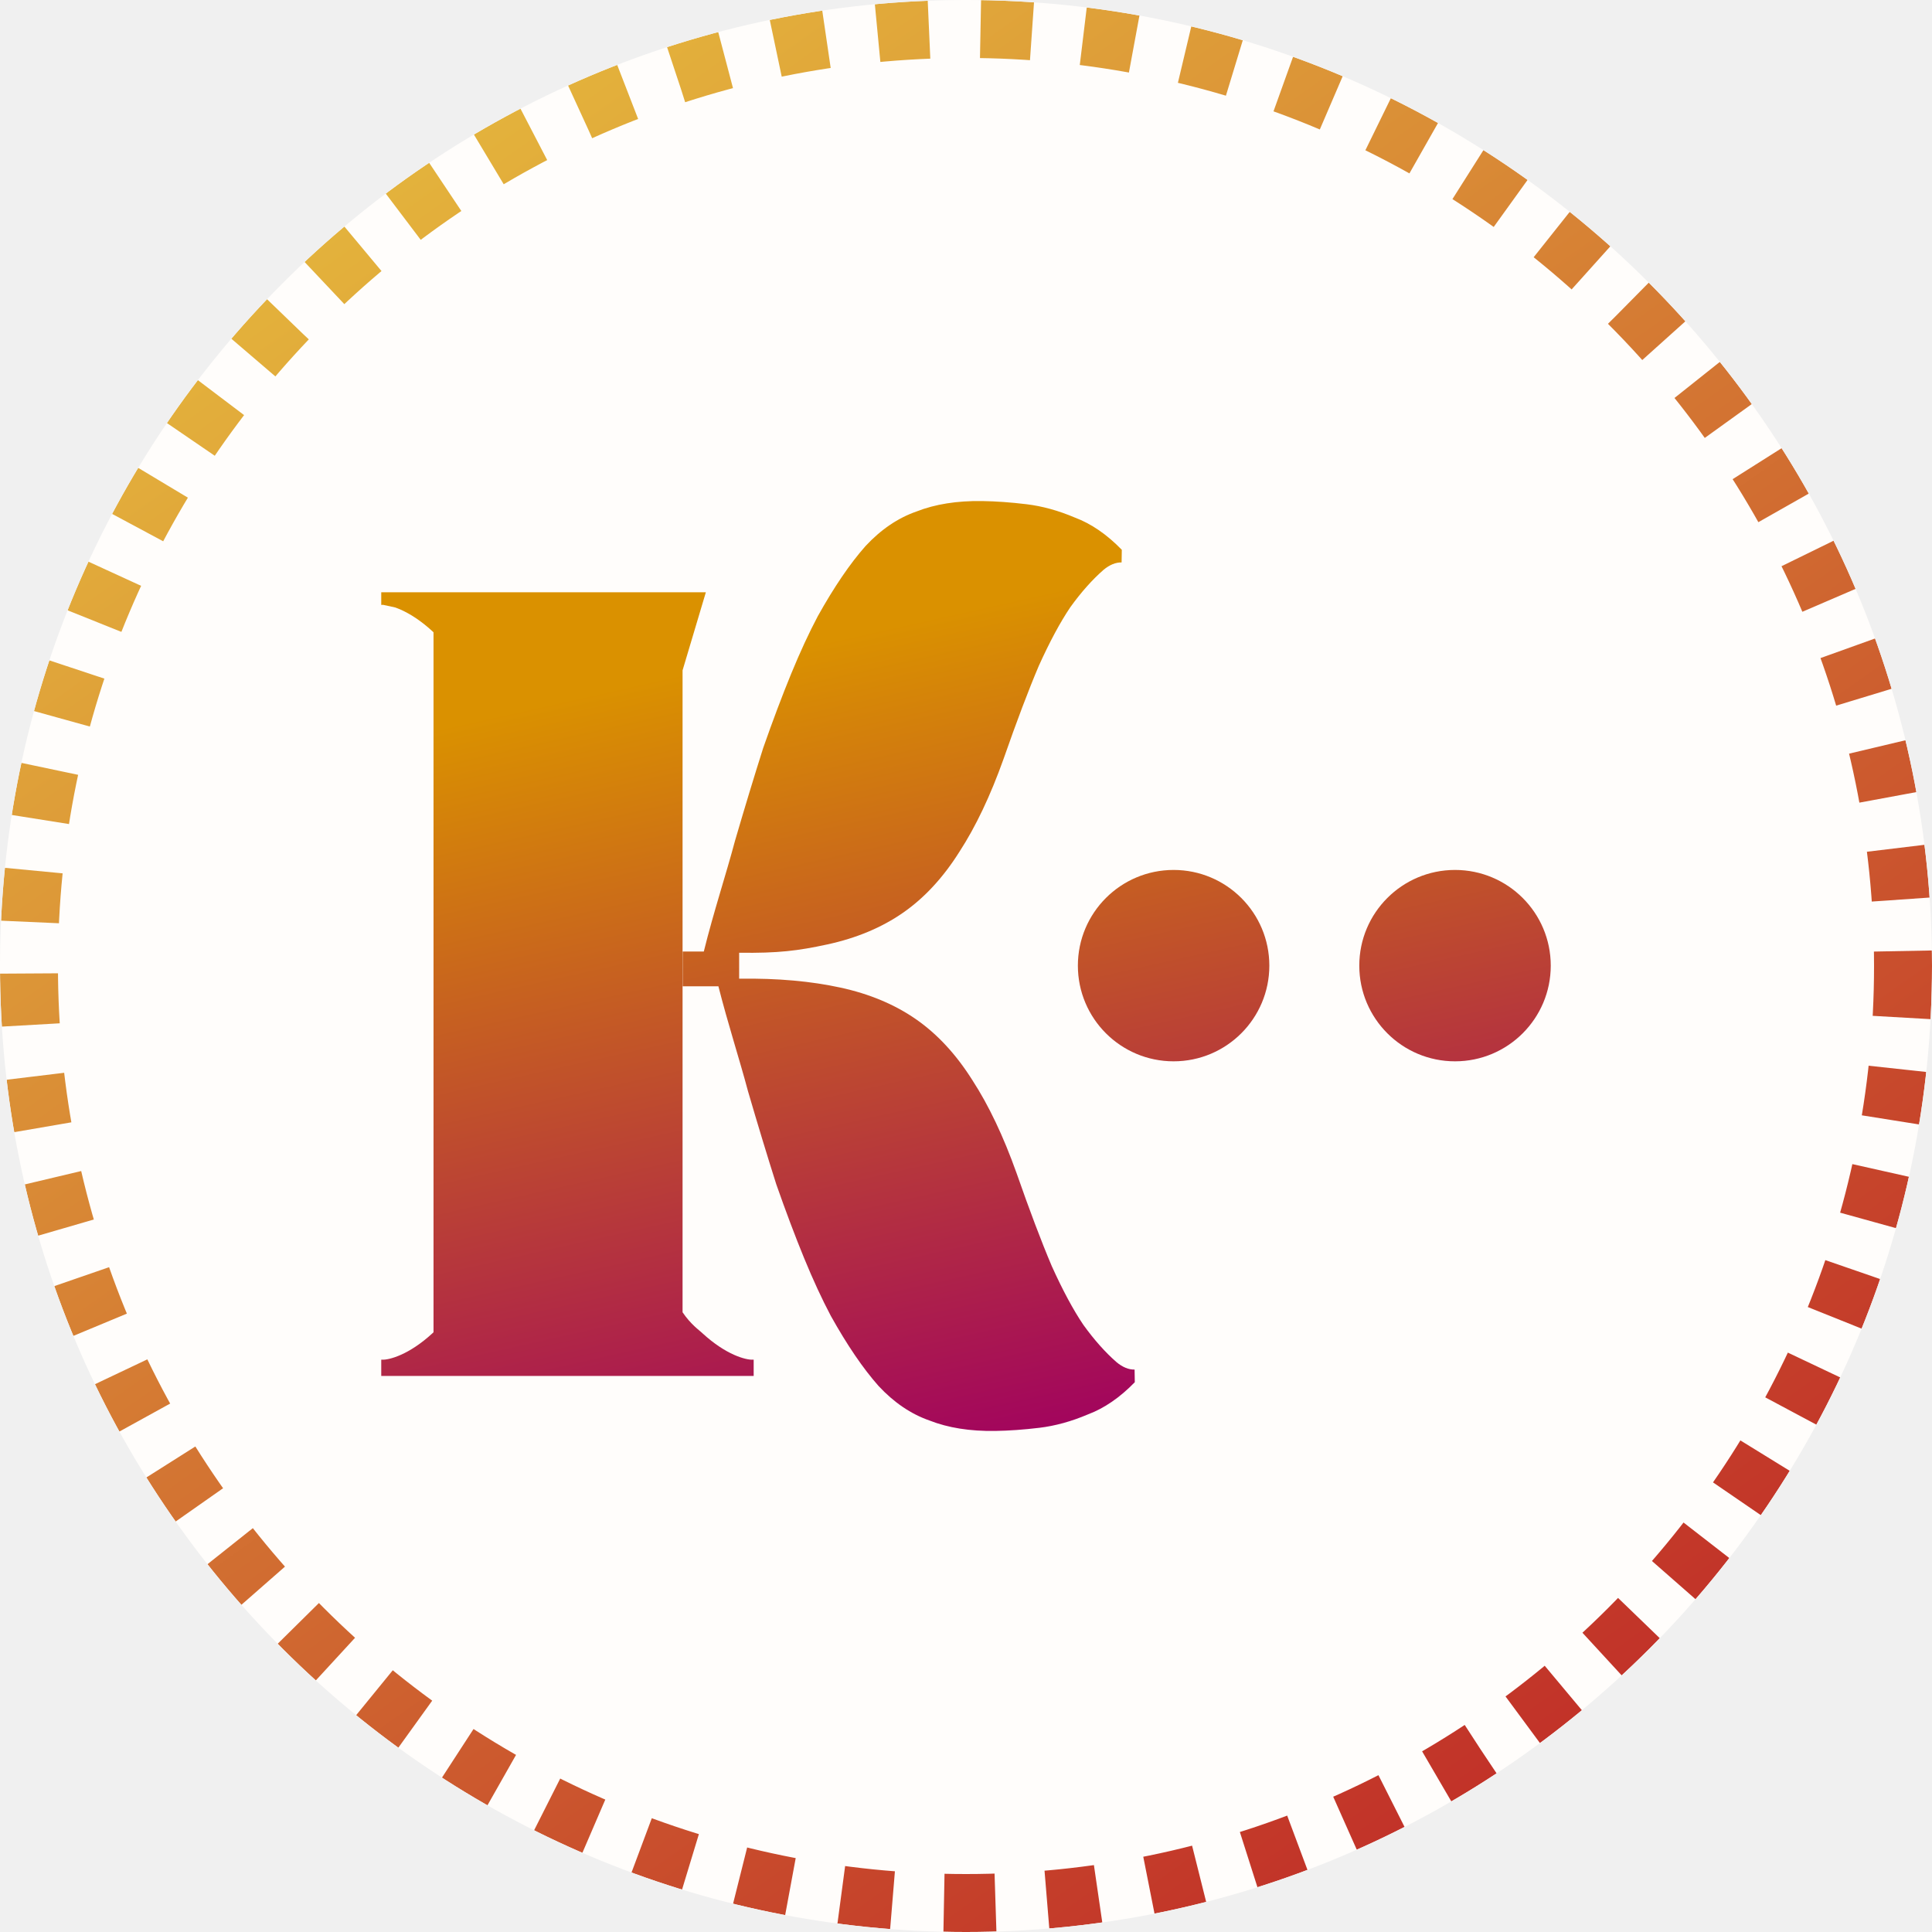
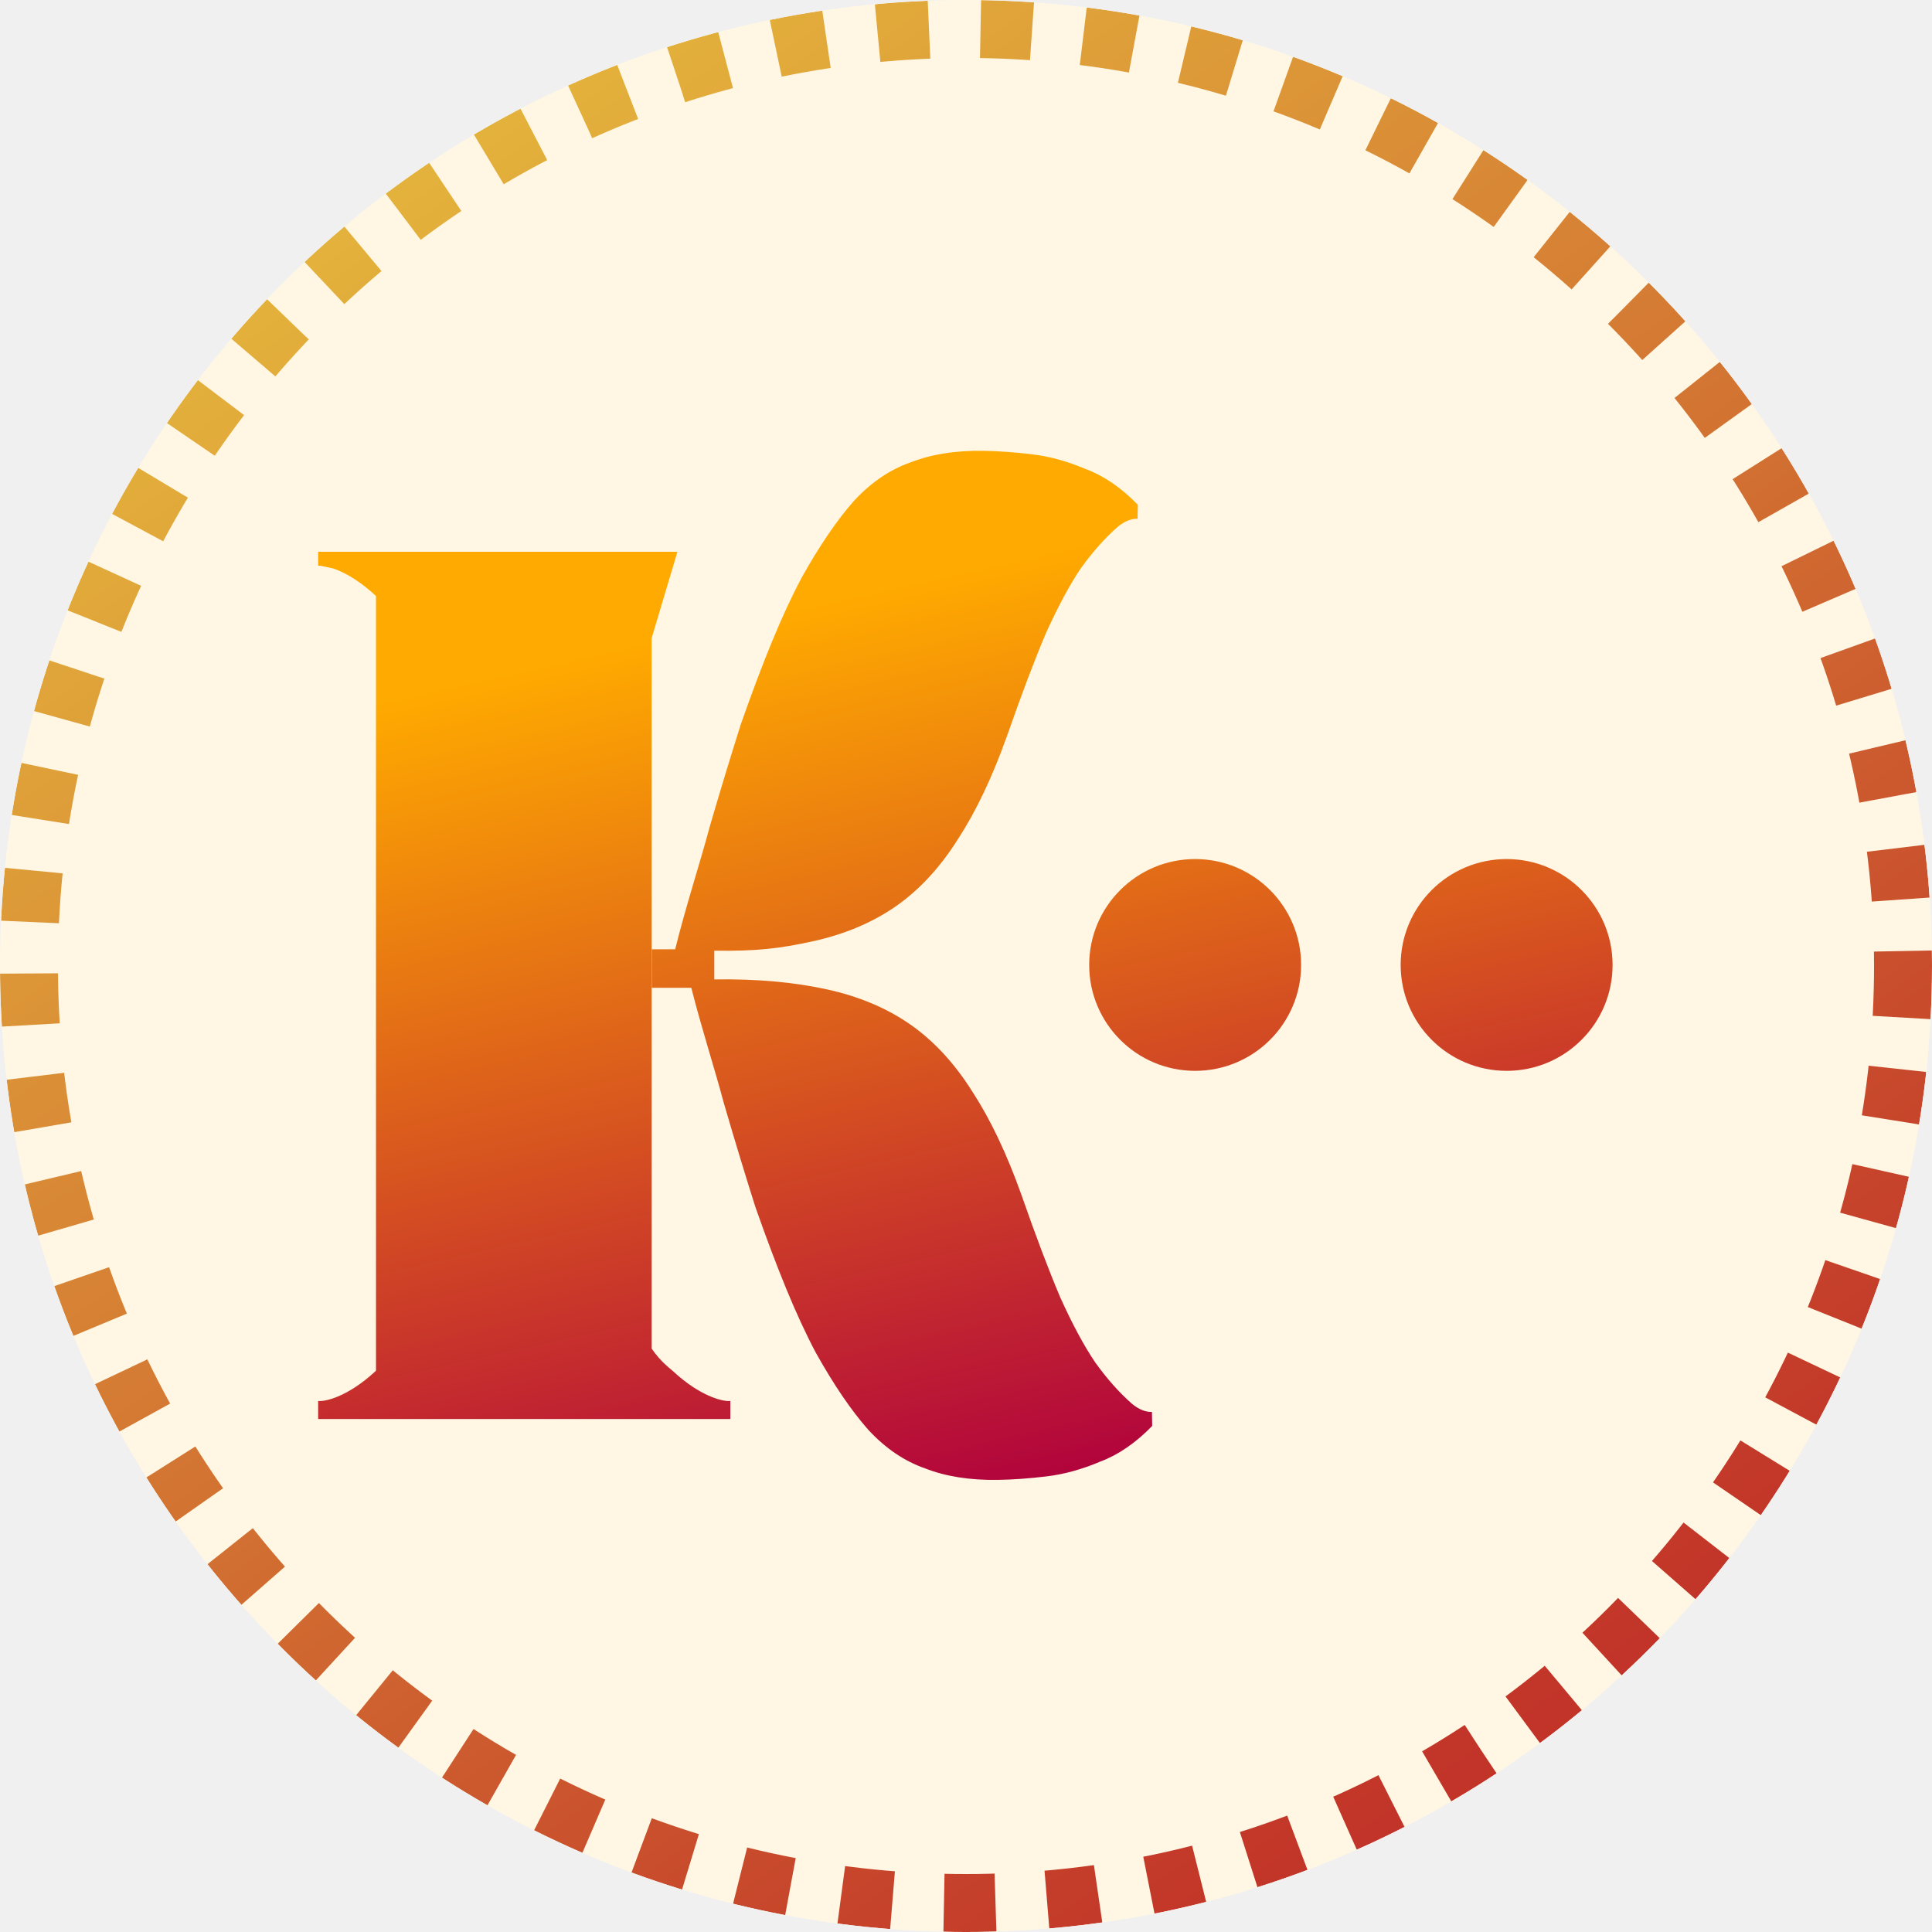
<svg xmlns="http://www.w3.org/2000/svg" width="1500" height="1500" viewBox="0 0 1500 1500" fill="none">
  <g clip-path="url(#clip0_8_36)">
    <mask id="mask0_8_36" style="mask-type:alpha" maskUnits="userSpaceOnUse" x="0" y="0" width="1500" height="1500">
      <circle cx="750" cy="750" r="750" fill="#D9D9D9" />
    </mask>
    <g mask="url(#mask0_8_36)">
-       <circle cx="740.469" cy="778.595" r="1010.37" fill="#FFFDFB" />
+       <circle cx="740.469" cy="778.595" r="1010.37" fill="#FFF7E3" />
      <circle cx="750" cy="750" r="727.5" stroke="url(#paint0_linear_8_36)" stroke-width="45" stroke-dasharray="40 40" />
-       <path d="M711.617 397.102C726.054 391.431 743.005 388.737 762.467 389.02C773.222 389.177 784.735 389.997 797.005 391.483C809.275 392.968 821.771 396.417 834.489 401.829C847.218 406.588 859.375 414.933 870.962 426.862L870.802 436.661C866.193 436.594 861.551 438.487 856.878 442.339C848.043 450.051 839.432 459.728 831.045 471.367C823.17 483.014 814.978 498.25 806.473 517.075C798.48 535.908 789.378 559.953 779.165 589.209C768.962 617.81 757.554 641.82 744.941 661.239C732.317 681.311 717.714 697.108 701.132 708.629C684.55 720.149 664.948 728.357 642.328 733.255C619.707 738.154 604.093 740.139 573.876 739.699V759.855C604.093 759.416 629.795 761.845 652.415 766.743C675.036 771.641 694.639 779.852 711.22 791.372C727.802 802.893 742.405 818.69 755.029 838.762C767.642 858.18 779.049 882.19 789.251 910.791C799.464 940.046 808.568 964.092 816.561 982.925C825.066 1001.75 833.256 1016.99 841.131 1028.63C849.518 1040.27 858.13 1049.95 866.966 1057.66C871.639 1061.51 876.281 1063.41 880.891 1063.34L881.051 1073.14C869.464 1085.07 857.305 1093.41 844.576 1098.17C831.858 1103.58 819.363 1107.03 807.093 1108.52C794.823 1110 783.309 1110.82 772.554 1110.98C753.092 1111.26 736.142 1108.57 721.705 1102.9C707.279 1097.88 694.07 1088.92 682.076 1076.03C670.071 1062.48 657.735 1044.37 645.068 1021.68C638.196 1008.71 631.292 993.785 624.355 976.897C617.419 960.009 610.188 940.838 602.665 919.386C595.643 897.272 588.331 873.201 580.733 847.176C573.998 821.852 565.209 795.113 557.763 765.744H530.02V738.753H546.437C554.083 707.863 563.621 679.241 570.647 652.824C578.245 626.798 585.556 602.728 592.578 580.614C600.101 559.161 607.331 539.989 614.267 523.101C621.204 506.214 628.11 491.286 634.982 478.318C647.649 455.633 659.983 437.516 671.988 423.969C683.981 411.076 697.191 402.12 711.617 397.102Z" fill="url(#paint1_linear_8_36)" />
-       <path d="M529.939 520.474V1018.84C536.47 1028.43 542.952 1032.82 544.874 1034.66L545.299 1035.06C554.572 1043.6 563.052 1048.81 569.863 1051.85C576.696 1054.9 581.804 1055.76 584.336 1055.66L585.15 1055.62V1068.26H296V1055.62L296.814 1055.66C299.346 1055.76 304.454 1054.9 311.287 1051.85C318.098 1048.81 326.578 1043.6 335.851 1035.06L336.276 1034.66C336.379 1034.56 336.482 1034.45 336.584 1034.35V490.915C336.482 490.814 336.379 490.713 336.276 490.614L335.851 490.214C326.578 481.671 318.098 476.461 311.287 473.418C309.658 472.69 308.126 472.09 306.705 471.595L297.551 469.613C297.286 469.606 297.04 469.605 296.814 469.615L296 469.649V459.85H548.022L529.939 520.474Z" fill="url(#paint2_linear_8_36)" />
-       <path d="M911.183 675.424C952.231 675.424 985.507 708.686 985.507 749.715C985.507 790.745 952.231 824.007 911.183 824.007C870.136 824.007 836.86 790.745 836.86 749.715C836.86 708.686 870.136 675.424 911.183 675.424Z" fill="url(#paint3_linear_8_36)" />
-       <path d="M1129.68 675.424C1170.72 675.424 1204 708.686 1204 749.715C1204 790.745 1170.72 824.007 1129.68 824.007C1088.63 824.007 1055.35 790.745 1055.35 749.715C1055.35 708.686 1088.63 675.424 1129.68 675.424Z" fill="url(#paint4_linear_8_36)" />
+       <path d="M707.016 358.966C722.995 352.691 741.758 349.709 763.299 350.022C775.203 350.195 787.946 351.104 801.526 352.747C815.108 354.391 828.938 358.208 843.015 364.197C857.104 369.464 870.56 378.699 883.384 391.9L883.207 402.744C878.105 402.67 872.968 404.765 867.795 409.028C858.016 417.563 848.486 428.271 839.203 441.151C830.486 454.04 821.419 470.902 812.006 491.734C803.159 512.576 793.084 539.185 781.78 571.56C770.488 603.212 757.861 629.783 743.901 651.273C729.928 673.486 713.764 690.967 695.411 703.716C677.058 716.465 655.362 725.549 630.325 730.97C605.288 736.39 588.006 738.587 554.561 738.101V760.406C588.007 759.92 616.454 762.608 641.491 768.028C666.528 773.449 688.224 782.536 706.578 795.285C724.931 808.033 741.094 825.515 755.066 847.728C769.027 869.217 781.652 895.788 792.944 927.44C804.248 959.815 814.324 986.424 823.171 1007.27C832.585 1028.1 841.65 1044.96 850.366 1057.85C859.649 1070.73 869.182 1081.44 878.961 1089.97C884.134 1094.24 889.272 1096.33 894.374 1096.25L894.551 1107.1C881.726 1120.3 868.269 1129.54 854.18 1134.8C840.103 1140.79 826.273 1144.61 812.692 1146.25C799.111 1147.9 786.367 1148.8 774.463 1148.98C752.922 1149.29 734.162 1146.31 718.183 1140.03C702.216 1134.48 687.595 1124.57 674.32 1110.3C661.033 1095.31 647.378 1075.26 633.358 1050.16C625.752 1035.81 618.11 1019.28 610.433 1000.59C602.755 981.906 594.752 960.691 586.425 936.95C578.653 912.478 570.561 885.841 562.15 857.039C554.696 829.015 544.969 799.424 536.727 766.923H506.02V737.054H524.191C532.653 702.87 543.211 671.194 550.987 641.96C559.397 613.159 567.488 586.522 575.261 562.05C583.588 538.309 591.59 517.092 599.267 498.403C606.945 479.714 614.588 463.195 622.195 448.844C636.214 423.739 649.867 403.69 663.154 388.699C676.429 374.43 691.05 364.519 707.016 358.966Z" fill="url(#paint1_linear_8_36)" />
+       <path d="M505.93 495.495V1047.01C513.158 1057.62 520.334 1062.48 522.461 1064.51L522.931 1064.96C533.195 1074.41 542.581 1080.17 550.119 1083.54C557.682 1086.92 563.335 1087.87 566.138 1087.75L567.039 1087.72V1101.71H247V1087.72L247.901 1087.75C250.704 1087.87 256.357 1086.92 263.92 1083.54C271.458 1080.17 280.844 1074.41 291.108 1064.96L291.578 1064.51C291.693 1064.4 291.806 1064.29 291.92 1064.18V462.784C291.806 462.672 291.693 462.561 291.578 462.451L291.108 462.008C280.844 452.554 271.459 446.789 263.92 443.421C262.117 442.615 260.422 441.951 258.849 441.404L248.717 439.21C248.423 439.202 248.151 439.202 247.901 439.212L247 439.25V428.406H525.945L505.93 495.495Z" fill="url(#paint2_linear_8_36)" />
+       <path d="M927.902 666.971C973.335 666.971 1010.17 703.779 1010.17 749.185C1010.17 794.591 973.335 831.399 927.902 831.399C882.47 831.399 845.639 794.591 845.639 749.185C845.639 703.779 882.47 666.971 927.902 666.971Z" fill="url(#paint3_linear_8_36)" />
+       <path d="M1169.74 666.971C1215.17 666.971 1252 703.779 1252 749.185C1252 794.591 1215.17 831.399 1169.74 831.399C1124.3 831.399 1087.47 794.591 1087.47 749.185C1087.47 703.779 1124.3 666.971 1169.74 666.971Z" fill="url(#paint4_linear_8_36)" />
    </g>
  </g>
  <defs>
    <linearGradient id="paint0_linear_8_36" x1="285.5" y1="133.5" x2="1228.5" y2="1464" gradientUnits="userSpaceOnUse">
      <stop stop-color="#E4B43C" />
      <stop offset="1" stop-color="#BF2927" />
    </linearGradient>
-     <linearGradient id="paint1_linear_8_36" x1="721.5" y1="479.5" x2="863" y2="1111" gradientUnits="userSpaceOnUse">
-       <stop stop-color="#DA9100" />
-       <stop offset="1" stop-color="#A1025F" />
+     <linearGradient id="paint1_linear_8_36" x1="717.955" y1="450.152" x2="874.523" y2="1149.01" gradientUnits="userSpaceOnUse">
+       <stop stop-color="#FFAA00" />
+       <stop offset="1" stop-color="#B0003E" />
    </linearGradient>
-     <linearGradient id="paint2_linear_8_36" x1="721.5" y1="479.5" x2="863" y2="1111" gradientUnits="userSpaceOnUse">
-       <stop stop-color="#DA9100" />
-       <stop offset="1" stop-color="#A1025F" />
+     <linearGradient id="paint2_linear_8_36" x1="717.955" y1="450.152" x2="874.523" y2="1149.01" gradientUnits="userSpaceOnUse">
+       <stop stop-color="#FFAA00" />
+       <stop offset="1" stop-color="#B0003E" />
    </linearGradient>
-     <linearGradient id="paint3_linear_8_36" x1="721.5" y1="479.5" x2="863" y2="1111" gradientUnits="userSpaceOnUse">
-       <stop stop-color="#DA9100" />
-       <stop offset="1" stop-color="#A1025F" />
+     <linearGradient id="paint3_linear_8_36" x1="717.955" y1="450.152" x2="874.523" y2="1149.01" gradientUnits="userSpaceOnUse">
+       <stop stop-color="#FFAA00" />
+       <stop offset="1" stop-color="#B0003E" />
    </linearGradient>
-     <linearGradient id="paint4_linear_8_36" x1="721.5" y1="479.5" x2="863" y2="1111" gradientUnits="userSpaceOnUse">
-       <stop stop-color="#DA9100" />
-       <stop offset="1" stop-color="#A1025F" />
+     <linearGradient id="paint4_linear_8_36" x1="717.955" y1="450.152" x2="874.523" y2="1149.01" gradientUnits="userSpaceOnUse">
+       <stop stop-color="#FFAA00" />
+       <stop offset="1" stop-color="#B0003E" />
    </linearGradient>
    <clipPath id="clip0_8_36">
      <rect width="1500" height="1500" fill="white" />
    </clipPath>
  </defs>
</svg>
